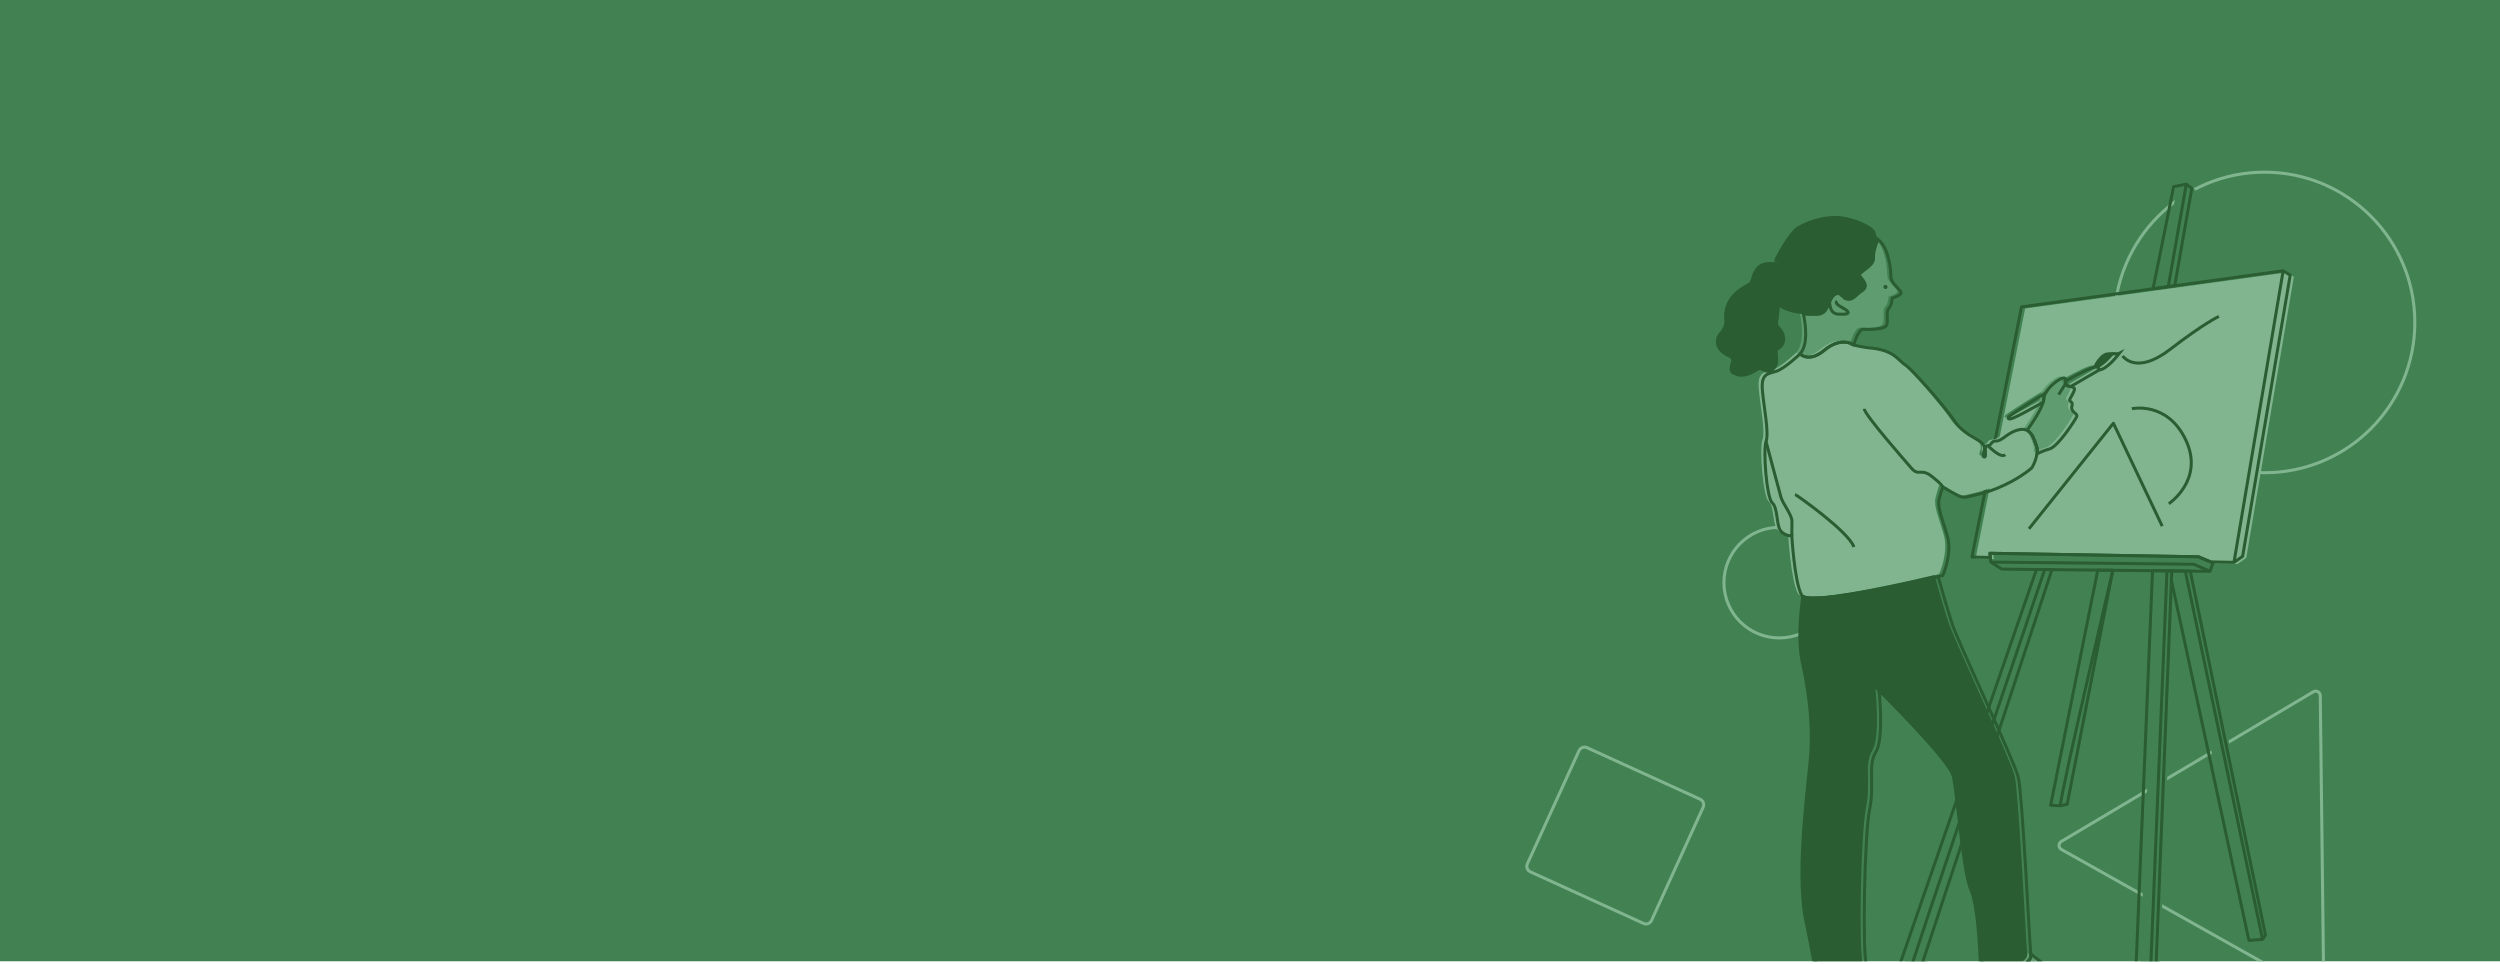
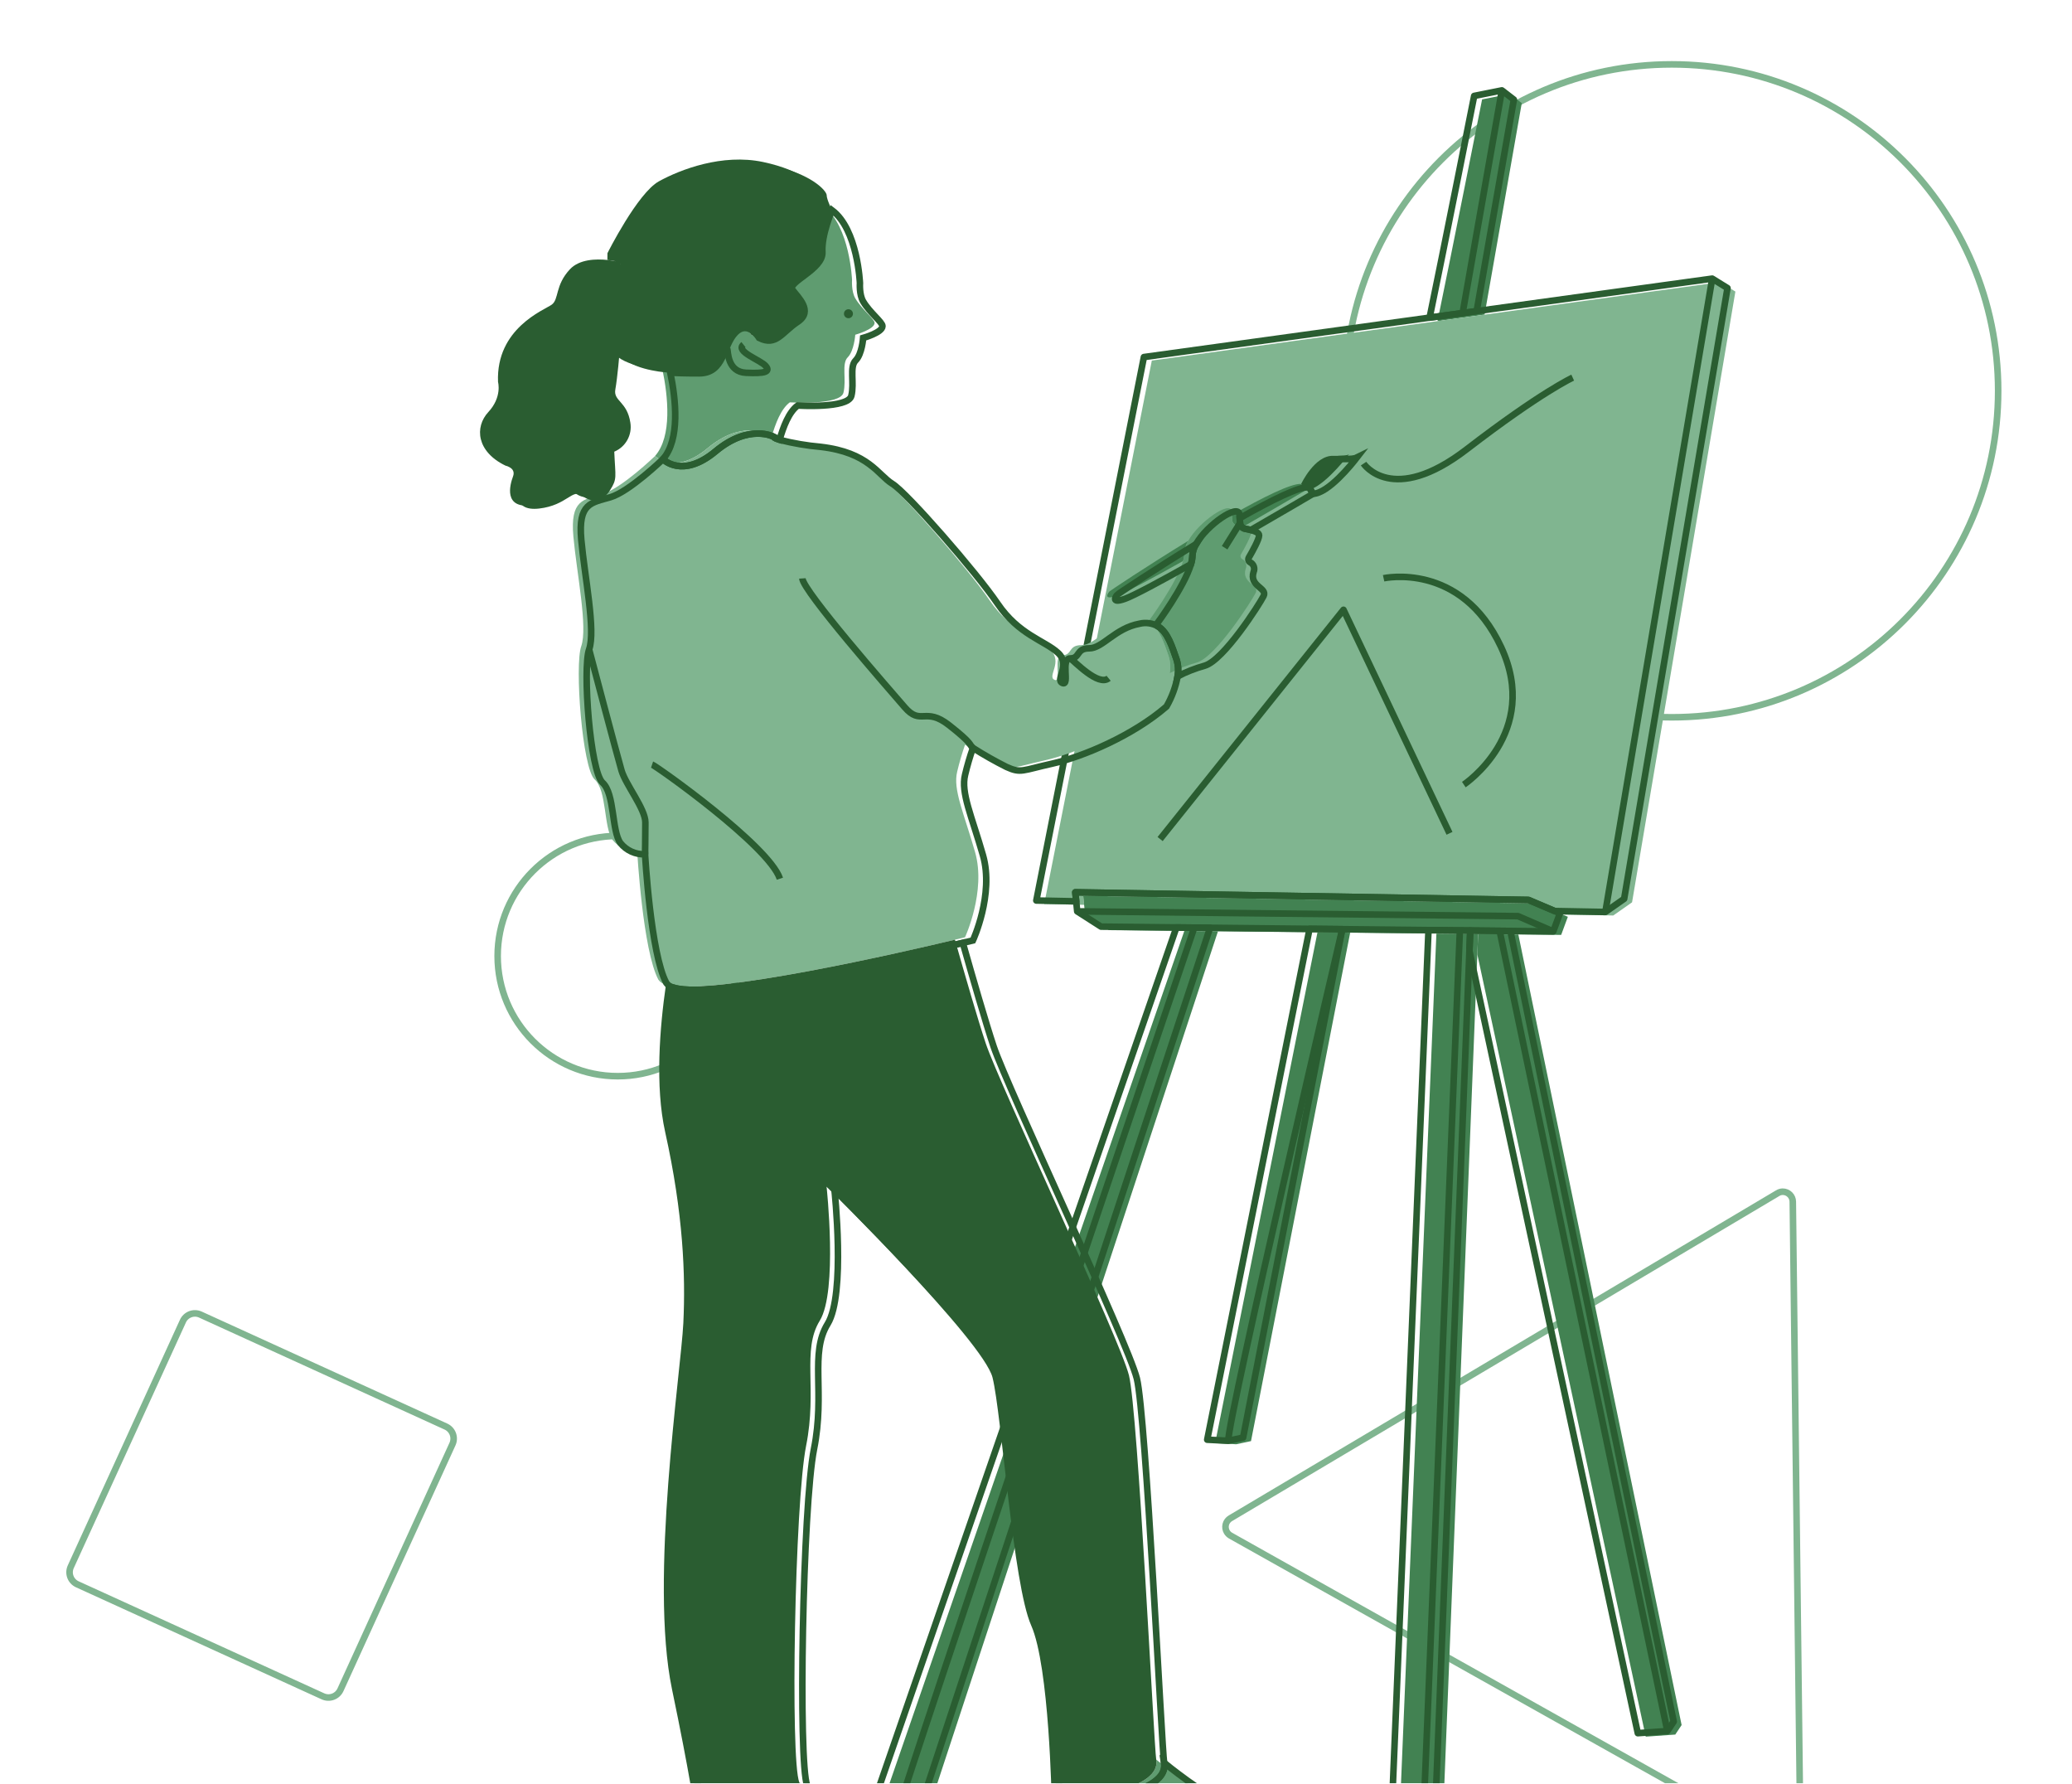
- <svg xmlns="http://www.w3.org/2000/svg" id="Layer_1" data-name="Layer 1" viewBox="0 0 1488.025 573.437">
+ <svg xmlns="http://www.w3.org/2000/svg" id="Layer_1" data-name="Layer 1" viewBox="0 0 567.853 488.599">
  <defs>
-     <style>.cls-1,.cls-4,.cls-6,.cls-9{fill:none;}.cls-2{clip-path:url(#clip-path);}.cls-3{fill:#428252;}.cls-4{stroke:#80b590;}.cls-4,.cls-9{stroke-miterlimit:10;}.cls-4,.cls-6,.cls-9{stroke-width:1.8px;}.cls-5{fill:#80b590;}.cls-6,.cls-9{stroke:#2a5d31;}.cls-6{stroke-linejoin:round;}.cls-7{fill:#5f9c70;}.cls-8{fill:#2a5d31;}</style>
+     <style>.cls-1,.cls-3,.cls-6,.cls-9{fill:none;}.cls-2{clip-path:url(#clip-path);}.cls-3{stroke:#80b590;}.cls-3,.cls-9{stroke-miterlimit:10;}.cls-3,.cls-6,.cls-9{stroke-width:1.8px;}.cls-4{fill:#428252;}.cls-5{fill:#80b590;}.cls-6,.cls-9{stroke:#2a5d31;}.cls-6{stroke-linejoin:round;}.cls-7{fill:#5f9c70;}.cls-8{fill:#2a5d31;}</style>
    <clipPath id="clip-path">
-       <rect class="cls-1" x="-3.945" y="-2.689" width="1492.057" height="574.862" />
+       <rect class="cls-1" width="567.853" height="488.599" />
    </clipPath>
  </defs>
  <g class="cls-2">
-     <rect class="cls-3" x="-3.945" y="-2.689" width="1492.057" height="574.862" />
-     <circle class="cls-4" cx="1347.885" cy="191.925" r="89.448" />
-     <circle class="cls-4" cx="1059.017" cy="346.794" r="32.914" />
-     <path class="cls-4" d="M944.628,445.024l67.303,30.689a3.621,3.621,0,0,1,1.781,4.819l-30.689,67.303a3.621,3.621,0,0,1-4.819,1.781l-67.303-30.689a3.621,3.621,0,0,1-1.781-4.819l30.715-67.259A3.618,3.618,0,0,1,944.628,445.024Z" />
-     <path class="cls-4" d="M1376.88,411.78l-149.958,89.057a2.739,2.739,0,0,0-.964,3.768,2.837,2.837,0,0,0,1.015.99l152.085,85.345a2.74,2.74,0,0,0,3.743-1.041,2.592,2.592,0,0,0,.326-1.392l-2.077-174.422a2.764,2.764,0,0,0-2.779-2.727A2.681,2.681,0,0,0,1376.88,411.78Z" />
-     <path class="cls-3" d="M1306.773,113.088l-3.287-2.528-7.585,1.517s-8.487,42.76-12.216,60.748l12.9-1.78Z" />
-     <polygon class="cls-5" points="1361.133 162.139 1296.586 171.045 1283.685 172.825 1205.386 183.63 1175.899 332.537 1186.829 332.758 1186.581 330.279 1310.776 332.37 1317.955 335.416 1331.85 335.678 1336.999 332.074 1365.319 164.727 1361.133 162.139" />
-     <polygon class="cls-3" points="1130.295 582.73 1137.392 584.149 1143.779 582.02 1223.517 340.006 1214.294 339.909 1130.295 582.73" />
-     <polygon class="cls-3" points="1222.734 480.27 1228.519 480.559 1232.568 479.691 1259.75 340.389 1250.785 340.294 1222.734 480.27" />
-     <polygon class="cls-3" points="1294.821 340.759 1294.599 346.346 1340.746 560.68 1348.844 560.101 1350.58 557.498 1305.83 340.875 1294.821 340.759" />
-     <polygon class="cls-3" points="1293.392 340.744 1283.377 340.638 1272.226 608.277 1281.011 607.431 1284.29 605.438 1294.599 346.346 1294.821 340.759 1293.392 340.744" />
-     <polygon class="cls-3" points="1317.955 335.416 1310.776 332.37 1186.581 330.279 1186.829 332.758 1187.104 335.508 1193.64 339.691 1214.294 339.909 1223.517 340.006 1250.785 340.294 1259.75 340.389 1283.377 340.638 1293.392 340.744 1294.821 340.759 1305.83 340.875 1317.574 340.999 1319.404 336.031 1317.955 335.416" />
-     <path class="cls-6" d="M1304.605,112.13l-3.287-2.528-7.585,1.517s-8.487,42.76-12.216,60.748l12.9-1.78Z" />
-     <polygon class="cls-6" points="1358.965 161.18 1294.417 170.086 1281.517 171.866 1203.218 182.671 1173.731 331.578 1184.66 331.799 1184.412 329.32 1308.607 331.412 1315.787 334.457 1329.682 334.72 1334.831 331.115 1363.151 163.768 1358.965 161.18" />
-     <polygon class="cls-6" points="1128.127 581.771 1135.223 583.19 1141.61 581.061 1221.348 339.048 1212.126 338.95 1128.127 581.771" />
-     <polygon class="cls-6" points="1220.566 479.311 1226.351 479.6 1230.4 478.733 1257.581 339.43 1248.617 339.335 1220.566 479.311" />
-     <polygon class="cls-6" points="1292.653 339.8 1292.43 345.388 1338.577 559.721 1346.676 559.142 1348.412 556.539 1303.662 339.916 1292.653 339.8" />
-     <polygon class="cls-6" points="1291.224 339.785 1281.209 339.679 1270.057 607.318 1278.843 606.473 1282.122 604.48 1292.43 345.388 1292.653 339.8 1291.224 339.785" />
-     <polygon class="cls-6" points="1315.787 334.457 1308.607 331.412 1184.412 329.32 1184.66 331.799 1184.935 334.549 1191.472 338.733 1212.126 338.95 1221.348 339.048 1248.617 339.335 1257.581 339.43 1281.209 339.679 1291.224 339.785 1292.653 339.8 1303.662 339.916 1315.405 340.04 1317.236 335.072 1315.787 334.457" />
-     <line class="cls-6" x1="1301.318" y1="109.601" x2="1290.548" y2="170.719" />
-     <line class="cls-6" x1="1358.965" y1="161.18" x2="1329.682" y2="334.72" />
-     <polyline class="cls-6" points="1184.935 334.549 1305.74 335.855 1315.405 340.04" />
-     <path class="cls-6" d="M1135.223,583.19c.061-2.835,81.971-244.717,81.971-244.717" />
-     <path class="cls-6" d="M1226.351,479.6c-.36-5.343,31.231-140.17,31.231-140.17" />
-     <line class="cls-6" x1="1278.843" y1="606.473" x2="1289.79" y2="340.265" />
-     <line class="cls-6" x1="1346.676" y1="559.142" x2="1300.734" y2="340.016" />
-     <polyline class="cls-6" points="1207.659 314.736 1257.915 251.915 1286.97 313.165" />
-     <path class="cls-6" d="M1268.909,243.278s21.202-4.712,32.195,18.846-10.208,37.692-10.208,37.692" />
-     <path class="cls-6" d="M1263.412,211.867s7.853,11.779,28.269-3.926,29.054-19.631,29.054-19.631" />
-     <path class="cls-3" d="M1246.319,217.423c-2.734-.167-10.369,3.614-19.002,8.521q.058.807.085,1.326a1.693,1.693,0,0,0,1.412,1.581c.48.082,1.025.196,1.554.338,9.419-5.437,17.028-9.921,17.028-9.921Z" />
-     <path class="cls-3" d="M1215.355,233.032c-11.402,6.981-21.505,13.711-21.65,13.929,0,0-2.154,2.615,2.154,1.077,2.46-.878,9.74-4.802,18.083-9.481a8.645,8.645,0,0,0,.406-2.368A6.696,6.696,0,0,1,1215.355,233.032Z" />
-     <path class="cls-7" d="M1231.116,240.66a2.04,2.04,0,0,0-.949-2.63.941.941,0,0,1-.355-1.294c.959-1.647,2.815-4.978,2.815-6.083,0-.677-1.081-1.147-2.258-1.464-.529-.142-1.074-.256-1.554-.338a1.693,1.693,0,0,1-1.412-1.581q-.028-.518-.085-1.326c-.022-.298-.045-.616-.075-.983-.251-3.133-8.901,2.772-11.888,8.071a6.696,6.696,0,0,0-1.008,3.157,8.645,8.645,0,0,1-.406,2.368c-1.835,6.238-9.282,16.263-9.282,16.263l.246.757c2.726,1.692,3.842,5.532,5.098,9.091a9.707,9.707,0,0,1,.282,4.616,38.549,38.549,0,0,1,7.416-2.913c5.216-1.49,15.039-16.867,16.156-19.103C1234.976,245.032,1229.858,244.653,1231.116,240.66Z" />
-     <path class="cls-8" d="M1259.405,209.353c-.457.23-1.578.46-4.316.377-5.076-.154-8.769,7.692-8.769,7.692l1.077,1.846C1251.611,219.133,1257.977,211.201,1259.405,209.353Z" />
-     <path class="cls-7" d="M1083.659,207.629c9.2-7.667,15.946-3.987,15.946-3.987s-.076.321,1.604.838c.989-3.482,2.526-7.611,4.967-9.401,0,0,13.818.882,14.7-2.646.882-3.528-.588-7.938,1.176-9.702s2.058-6.174,2.058-6.174,5.292-1.47,5.292-3.234c0-1.095-3.488-3.683-5.292-6.762-1.103-1.883-.882-4.998-.882-4.998s-.588-14.7-7.644-19.992c0,0-2.94,6.762-2.646,11.466.294,4.704-9.702,8.232-8.232,10.29,1.47,2.058,5.88,5.88,1.47,8.82-4.411,2.94-5.88,6.762-10.585,4.41,0,0-2.94-4.998-6.468-1.47-3.528,3.528-2.94,11.172-9.997,11.172-3.97,0-6.452-.093-7.862-.175,1.513,7.296,2.721,18.274-2.019,23.691C1069.246,209.776,1074.459,215.295,1083.659,207.629Z" />
-     <path class="cls-5" d="M1210.004,264.668c-1.256-3.559-2.372-7.4-5.098-9.091a6.837,6.837,0,0,0-5.022-.722c-6.747,1.227-10.12,6.747-13.8,6.747-3.68,0-2.453,2.76-5.213,2.76-2.76,0,0,7.667-2.146,6.747-2.147-.92,2.453-4.907-1.227-8.28-3.68-3.373-10.734-4.907-16.56-13.493-5.827-8.587-24.84-30.36-28.826-32.813-3.987-2.453-6.44-8.587-19.626-10.12a69.885,69.885,0,0,1-11.276-1.922c-1.679-.517-1.604-.838-1.604-.838s-6.747-3.68-15.946,3.987c-9.2,7.667-14.413,2.147-14.413,2.147s-9.2,8.893-14.413,10.427-8.893,1.533-7.973,11.653c.92,10.12,3.987,24.84,2.147,30.053s.306,33.426,3.68,36.493c3.373,3.067,2.453,13.186,4.906,16.56a8.204,8.204,0,0,0,6.747,3.067s1.534,27.293,5.827,35.266a3.273,3.273,0,0,0,2.064,1.309c11.739,3.454,66.248-9.199,79.194-12.294,1.77-.423,2.768-.669,2.768-.669s5.827-12.573,2.76-23.306c-3.067-10.733-6.134-17.173-4.907-22.08a75.43,75.43,0,0,1,2.147-7.36,105.571,105.571,0,0,0,9.2,5.213c3.968,1.804,4.293.92,12.573-.92s22.08-7.667,31.279-15.64a26.113,26.113,0,0,0,3.042-8.264A9.707,9.707,0,0,0,1210.004,264.668Z" />
-     <path class="cls-8" d="M1115.584,141.57s-1.47-2.94-1.47-4.116c0-1.176-4.116-5.88-15.288-8.232-11.173-2.352-22.639,2.058-28.519,5.292-5.88,3.234-14.112,19.699-14.112,19.699s-.009.698-.017,1.857a22.91,22.91,0,0,1,2.956.495c2.94,2.352.588,5.292-.882,7.938-1.47,2.646,1.764,4.998,2.058,7.35.294,2.352-2.94,8.526-2.94,8.526,1.47,4.704,12.349,5.586,12.349,5.586s.45.056,1.546.119c1.41.081,3.891.175,7.862.175,7.056,0,6.468-7.644,9.997-11.172,3.528-3.528,6.468,1.47,6.468,1.47,4.704,2.352,6.174-1.47,10.585-4.41,4.41-2.94,0-6.762-1.47-8.82-1.47-2.058,8.526-5.586,8.232-10.29C1112.644,148.332,1115.584,141.57,1115.584,141.57Z" />
-     <path class="cls-8" d="M1056.195,190.669c.588-3.234,1.176-10.29,1.176-10.29s3.234-6.174,2.94-8.526c-.294-2.352-3.528-4.704-2.058-7.35,1.47-2.646,3.822-5.586.882-7.938a22.91,22.91,0,0,0-2.956-.495c-3.031-.32-7.658-.25-10.273,2.553-4.116,4.41-2.94,8.232-4.998,9.702-2.058,1.47-15.289,6.468-14.701,21.169,0,0,1.176,4.116-2.646,8.232s-3.234,10.878,4.704,14.7c0,0,2.94.588,2.058,2.94-.882,2.352-2.646,8.82,4.998,7.938,7.644-.882,9.114-5.586,11.761-3.528,2.646,2.058,5.586,1.764,7.644-1.47,2.058-3.234,1.47-3.528,1.176-10.584a7.327,7.327,0,0,0,4.41-7.938C1059.428,193.903,1055.607,193.903,1056.195,190.669Z" />
-     <path class="cls-7" d="M1080.731,585.653s-.034-.435-.16-1.455c-1.448,4.218-2.932,9.364-2.571,11.891a57.127,57.127,0,0,0,2.684,10.065s17.446.671,32.544-5.033,22.144-12.749,22.144-12.749,1.386-9.482-5.033-10.065c-3.69-.335-10.595,3.524-21.569-5.116C1111.262,579.422,1080.731,585.653,1080.731,585.653Z" />
-     <path class="cls-7" d="M1177.931,578.176a114.591,114.591,0,0,0,1.728,15.229c1.342,6.375,4.361,7.046,4.361,7.046s26.17,1.006,33.215,3.355c7.046,2.349,26.169.336,36.235-7.046,0,0,4.697-2.013,4.361-4.026-.335-2.013-1.342-7.046-3.355-7.717-2.013-.671-23.485-3.691-30.195-6.375-6.711-2.684-17.688-11.682-17.688-11.682C1208.244,576.871,1177.931,578.176,1177.931,578.176Z" />
-     <path class="cls-8" d="M1206.593,566.961c-.623-3.738-4.985-95.33-7.477-105.299-2.492-9.969-35.515-79.753-39.253-90.969-2.159-6.477-5.771-18.974-8.439-28.383-12.946,3.095-67.455,15.748-79.194,12.294-1.697,11.72-3.015,27.816-.221,40.389,4.984,22.431,5.608,39.254,4.984,52.338-.623,13.085-9.346,70.407-3.115,100.315,4.8,23.039,6.271,33.13,6.694,36.552.126,1.02.16,1.455.16,1.455s30.531-6.231,28.039-12.461c-2.493-6.231-1.246-76.638,1.869-92.215,3.115-15.577-1.246-26.169,3.739-34.269,4.984-8.1,1.869-36.761,1.869-36.761s42.992,42.369,45.484,52.338c2.493,9.969,5.608,56.7,10.592,67.915,4.984,11.215,5.608,47.977,5.608,47.977S1208.244,576.871,1206.593,566.961Z" />
-     <path class="cls-9" d="M1248.482,218.295c-2.734-.167-10.369,3.614-19.002,8.521q.058.807.085,1.326a1.693,1.693,0,0,0,1.412,1.581c.48.082,1.025.196,1.554.338,9.419-5.437,17.028-9.921,17.028-9.921Z" />
-     <path class="cls-9" d="M1217.518,233.904c-11.402,6.981-21.505,13.711-21.65,13.929,0,0-2.154,2.615,2.154,1.077,2.46-.878,9.74-4.802,18.083-9.481a8.645,8.645,0,0,0,.406-2.368A6.696,6.696,0,0,1,1217.518,233.904Z" />
-     <path class="cls-9" d="M1233.279,241.532a2.04,2.04,0,0,0-.949-2.63.941.941,0,0,1-.355-1.294c.959-1.647,2.815-4.978,2.815-6.083,0-.677-1.081-1.147-2.258-1.464-.529-.142-1.074-.256-1.554-.338a1.693,1.693,0,0,1-1.412-1.581q-.028-.518-.085-1.326c-.022-.298-.045-.616-.075-.983-.251-3.133-8.901,2.772-11.888,8.071a6.696,6.696,0,0,0-1.008,3.157,8.645,8.645,0,0,1-.406,2.368c-1.835,6.238-9.282,16.263-9.282,16.263l.246.757c2.726,1.692,3.842,5.532,5.098,9.091a9.707,9.707,0,0,1,.282,4.616,38.55,38.55,0,0,1,7.416-2.913c5.216-1.49,15.039-16.867,16.156-19.103C1237.139,245.905,1232.021,245.525,1233.279,241.532Z" />
-     <path class="cls-9" d="M1261.568,210.225c-.457.23-1.578.46-4.316.377-5.076-.154-8.769,7.692-8.769,7.692l1.077,1.846C1253.774,220.005,1260.14,212.073,1261.568,210.225Z" />
-     <path class="cls-9" d="M1085.822,208.501c9.2-7.667,15.946-3.987,15.946-3.987s-.076.321,1.604.838c.989-3.482,2.526-7.611,4.967-9.401,0,0,13.818.882,14.7-2.646.882-3.528-.588-7.938,1.176-9.702s2.058-6.174,2.058-6.174,5.292-1.47,5.292-3.234c0-1.095-3.488-3.683-5.292-6.762-1.103-1.883-.882-4.998-.882-4.998s-.588-14.7-7.644-19.992c0,0-2.94,6.762-2.646,11.466.294,4.704-9.702,8.232-8.232,10.29,1.47,2.058,5.88,5.88,1.47,8.82-4.411,2.94-5.88,6.762-10.585,4.41,0,0-2.94-4.998-6.468-1.47-3.528,3.528-2.94,11.172-9.997,11.172-3.97,0-6.452-.093-7.862-.175,1.513,7.296,2.721,18.274-2.019,23.691C1071.409,210.648,1076.622,216.168,1085.822,208.501Z" />
-     <path class="cls-9" d="M1212.167,265.54c-1.256-3.559-2.372-7.4-5.098-9.091a6.837,6.837,0,0,0-5.022-.722c-6.747,1.227-10.12,6.747-13.8,6.747-3.68,0-2.453,2.76-5.213,2.76-2.76,0,0,7.667-2.146,6.747-2.147-.92,2.453-4.907-1.227-8.28-3.68-3.373-10.734-4.907-16.56-13.493-5.827-8.587-24.84-30.36-28.826-32.813-3.987-2.453-6.44-8.587-19.626-10.12a69.885,69.885,0,0,1-11.276-1.922c-1.679-.517-1.604-.838-1.604-.838s-6.747-3.68-15.946,3.987c-9.2,7.667-14.413,2.147-14.413,2.147s-9.2,8.893-14.413,10.427-8.893,1.533-7.973,11.653c.92,10.12,3.987,24.84,2.147,30.053s.306,33.426,3.68,36.493c3.373,3.067,2.453,13.186,4.906,16.56a8.204,8.204,0,0,0,6.747,3.067s1.534,27.293,5.827,35.266a3.273,3.273,0,0,0,2.064,1.309c11.739,3.454,66.248-9.199,79.194-12.294,1.77-.423,2.768-.669,2.768-.669s5.827-12.573,2.76-23.306c-3.067-10.733-6.134-17.173-4.907-22.08a75.429,75.429,0,0,1,2.147-7.36,105.571,105.571,0,0,0,9.2,5.213c3.968,1.804,4.293.92,12.573-.92s22.08-7.667,31.279-15.64a26.112,26.112,0,0,0,3.042-8.264A9.707,9.707,0,0,0,1212.167,265.54Z" />
-     <path class="cls-8" d="M1117.747,142.442s-1.47-2.94-1.47-4.116c0-1.176-4.116-5.88-15.288-8.232-11.173-2.352-22.639,2.058-28.519,5.292-5.88,3.234-14.112,19.699-14.112,19.699s-.009.698-.017,1.857a22.91,22.91,0,0,1,2.956.495c2.94,2.352.588,5.292-.882,7.938-1.47,2.646,1.764,4.998,2.058,7.35.294,2.352-2.94,8.526-2.94,8.526,1.47,4.704,12.349,5.586,12.349,5.586s.45.056,1.546.119c1.41.081,3.891.175,7.862.175,7.056,0,6.468-7.644,9.997-11.172,3.528-3.528,6.468,1.47,6.468,1.47,4.704,2.352,6.174-1.47,10.585-4.41,4.41-2.94,0-6.762-1.47-8.82-1.47-2.058,8.526-5.586,8.232-10.29C1114.807,149.204,1117.747,142.442,1117.747,142.442Z" />
-     <path class="cls-8" d="M1058.358,191.541c.588-3.234,1.176-10.29,1.176-10.29s3.234-6.174,2.94-8.526c-.294-2.352-3.528-4.704-2.058-7.35,1.47-2.646,3.822-5.586.882-7.938a22.91,22.91,0,0,0-2.956-.495c-3.031-.32-7.658-.25-10.273,2.553-4.116,4.41-2.94,8.232-4.998,9.702-2.058,1.47-15.289,6.468-14.701,21.169,0,0,1.176,4.116-2.646,8.232s-3.234,10.878,4.704,14.7c0,0,2.94.588,2.058,2.94-.882,2.352-2.646,8.82,4.998,7.938,7.644-.882,9.114-5.586,11.761-3.528,2.646,2.058,5.586,1.764,7.644-1.47,2.058-3.234,1.47-3.528,1.176-10.584a7.327,7.327,0,0,0,4.41-7.938C1061.591,194.775,1057.77,194.775,1058.358,191.541Z" />
-     <path class="cls-6" d="M1082.894,586.525s-.034-.435-.16-1.455c-1.448,4.218-2.932,9.364-2.571,11.891a57.127,57.127,0,0,0,2.684,10.065s17.446.671,32.544-5.033,22.144-12.749,22.144-12.749,1.386-9.482-5.033-10.065c-3.69-.335-10.595,3.524-21.569-5.116C1113.425,580.294,1082.894,586.525,1082.894,586.525Z" />
-     <path class="cls-9" d="M1180.094,579.048a114.59,114.59,0,0,0,1.728,15.229c1.342,6.375,4.361,7.046,4.361,7.046s26.17,1.006,33.215,3.355c7.046,2.349,26.169.336,36.235-7.046,0,0,4.697-2.013,4.361-4.026-.335-2.013-1.342-7.046-3.355-7.717-2.013-.671-23.485-3.691-30.195-6.375-6.711-2.684-17.688-11.682-17.688-11.682C1210.407,577.743,1180.094,579.048,1180.094,579.048Z" />
-     <path class="cls-9" d="M1208.756,567.833c-.623-3.738-4.985-95.33-7.477-105.299-2.492-9.969-35.515-79.753-39.253-90.969-2.159-6.477-5.771-18.974-8.439-28.383-12.946,3.095-67.455,15.748-79.194,12.294-1.697,11.72-3.015,27.816-.221,40.389,4.984,22.431,5.608,39.254,4.984,52.338-.623,13.085-9.346,70.407-3.115,100.315,4.8,23.039,6.271,33.13,6.694,36.552.126,1.02.16,1.455.16,1.455s30.531-6.231,28.039-12.461c-2.493-6.231-1.246-76.638,1.869-92.215,3.115-15.577-1.246-26.169,3.739-34.269,4.984-8.1,1.869-36.761,1.869-36.761s42.992,42.369,45.484,52.338c2.493,9.969,5.608,56.7,10.592,67.915,4.984,11.215,5.608,47.977,5.608,47.977S1210.407,577.743,1208.756,567.833Z" />
-     <path class="cls-9" d="M1089.033,180.432c.234.701,0,6.313,5.144,6.546s6.78-.234,5.377-1.87-8.417-3.975-6.079-5.845" />
-     <line class="cls-9" x1="1229.566" y1="228.142" x2="1225.34" y2="234.908" />
-     <path class="cls-9" d="M1183.034,265.234c1.157.77,7.703,7.784,10.509,5.446" />
-     <path class="cls-9" d="M1156.354,289.767c-1.155-1.084.014-1.084-6.533-6.228s-7.715.234-12.158-4.91-27.822-31.797-28.056-35.304" />
-     <path class="cls-9" d="M1051.169,262.78s7.704,29.175,8.873,33.15,6.546,10.521,6.546,14.262-.086,8.708-.086,8.708" />
-     <path class="cls-9" d="M1118.41,410.818s-26.337-25.576-27.974-30.252" />
-     <path class="cls-9" d="M1097.918,389.217s-8.183,5.377-16.834-.234" />
-     <path class="cls-9" d="M1077.109,412.363s13.561,50.735,14.028,53.073" />
-     <path class="cls-9" d="M1162.681,459.825s10.755,9.586,12.859,13.794" />
-     <path class="cls-9" d="M1068.424,294.329c1.13.377,32.021,22.226,35.035,31.268" />
-     <circle class="cls-8" cx="1122.244" cy="170.801" r="1.233" />
+     <circle class="cls-3" cx="458.168" cy="107.086" r="89.448" />
+     <circle class="cls-3" cx="169.3" cy="261.955" r="32.914" />
+     <path class="cls-3" d="M54.911,360.185l67.303,30.689a3.621,3.621,0,0,1,1.781,4.819L93.306,462.997a3.621,3.621,0,0,1-4.819,1.781L21.184,434.089a3.621,3.621,0,0,1-1.781-4.819l30.715-67.259A3.618,3.618,0,0,1,54.911,360.185Z" />
+     <path class="cls-3" d="M487.163,326.942,337.206,415.999a2.739,2.739,0,0,0-.964,3.768,2.837,2.837,0,0,0,1.015.99l152.085,85.345a2.74,2.74,0,0,0,3.743-1.041,2.592,2.592,0,0,0,.326-1.392L491.334,329.247a2.764,2.764,0,0,0-2.779-2.727A2.681,2.681,0,0,0,487.163,326.942Z" />
+     <path class="cls-4" d="M417.056,28.25l-3.287-2.528-7.585,1.517s-8.487,42.76-12.216,60.748l12.9-1.78Z" />
+     <polygon class="cls-5" points="471.416 77.3 406.869 86.207 393.968 87.987 315.669 98.791 286.182 247.698 297.112 247.92 296.864 245.44 421.059 247.532 428.238 250.578 442.133 250.84 447.282 247.235 475.602 79.888 471.416 77.3" />
+     <polygon class="cls-4" points="240.578 497.891 247.675 499.31 254.062 497.181 333.8 255.168 324.577 255.071 240.578 497.891" />
+     <polygon class="cls-4" points="333.017 395.431 338.802 395.72 342.851 394.853 370.033 255.55 361.068 255.456 333.017 395.431" />
+     <polygon class="cls-4" points="405.104 255.92 404.882 261.508 451.028 475.841 459.127 475.263 460.863 472.659 416.113 256.036 405.104 255.92" />
+     <polygon class="cls-4" points="403.675 255.905 393.66 255.799 382.509 523.439 391.294 522.593 394.573 520.6 404.882 261.508 405.104 255.92 403.675 255.905" />
+     <polygon class="cls-4" points="428.238 250.578 421.059 247.532 296.864 245.44 297.112 247.92 297.386 250.669 303.923 254.853 324.577 255.071 333.8 255.168 361.068 255.456 370.033 255.55 393.66 255.799 403.675 255.905 405.104 255.92 416.113 256.036 427.857 256.16 429.687 251.192 428.238 250.578" />
+     <path class="cls-6" d="M414.888,27.291l-3.287-2.528-7.585,1.517S395.529,69.04,391.8,87.028l12.9-1.78Z" />
+     <polygon class="cls-6" points="469.248 76.341 404.7 85.248 391.8 87.028 313.501 97.832 284.014 246.739 294.943 246.961 294.695 244.481 418.89 246.573 426.07 249.619 439.965 249.881 445.114 246.277 473.434 78.93 469.248 76.341" />
+     <polygon class="cls-6" points="238.409 496.932 245.506 498.352 251.893 496.223 331.631 254.209 322.409 254.112 238.409 496.932" />
+     <polygon class="cls-6" points="330.849 394.472 336.634 394.762 340.683 393.894 367.864 254.591 358.9 254.497 330.849 394.472" />
+     <polygon class="cls-6" points="402.936 254.961 402.713 260.549 448.86 474.882 456.959 474.304 458.695 471.701 413.944 255.077 402.936 254.961" />
+     <polygon class="cls-6" points="401.507 254.946 391.492 254.841 380.34 522.48 389.125 521.634 392.405 519.641 402.713 260.549 402.936 254.961 401.507 254.946" />
+     <polygon class="cls-6" points="426.07 249.619 418.89 246.573 294.695 244.481 294.943 246.961 295.218 249.711 301.755 253.894 322.409 254.112 331.631 254.209 358.9 254.497 367.864 254.591 391.492 254.841 401.507 254.946 402.936 254.961 413.944 255.077 425.688 255.201 427.519 250.234 426.07 249.619" />
+     <line class="cls-6" x1="411.601" y1="24.763" x2="400.831" y2="85.881" />
+     <line class="cls-6" x1="469.248" y1="76.341" x2="439.965" y2="249.881" />
+     <polyline class="cls-6" points="295.218 249.711 416.023 251.017 425.688 255.201" />
+     <path class="cls-6" d="M245.506,498.352c.061-2.835,81.971-244.717,81.971-244.717" />
+     <path class="cls-6" d="M336.634,394.762c-.36-5.343,31.231-140.17,31.231-140.17" />
+     <line class="cls-6" x1="389.125" y1="521.634" x2="400.073" y2="255.426" />
+     <line class="cls-6" x1="456.959" y1="474.304" x2="411.017" y2="255.177" />
+     <polyline class="cls-6" points="317.942 229.897 368.198 167.077 397.253 228.327" />
+     <path class="cls-6" d="M379.192,158.439s21.202-4.712,32.195,18.846-10.208,37.692-10.208,37.692" />
+     <path class="cls-6" d="M373.695,127.029s7.853,11.779,28.269-3.926,29.054-19.631,29.054-19.631" />
+     <path class="cls-4" d="M356.602,132.584c-2.734-.167-10.369,3.614-19.002,8.521q.058.807.085,1.326a1.693,1.693,0,0,0,1.412,1.581c.48.082,1.025.196,1.554.338,9.419-5.437,17.028-9.92,17.028-9.92Z" />
+     <path class="cls-4" d="M325.638,148.193c-11.402,6.981-21.505,13.711-21.65,13.929,0,0-2.154,2.615,2.154,1.077,2.46-.878,9.74-4.802,18.083-9.481a8.645,8.645,0,0,0,.406-2.368A6.696,6.696,0,0,1,325.638,148.193Z" />
+     <path class="cls-7" d="M341.399,155.821a2.04,2.04,0,0,0-.949-2.63.941.941,0,0,1-.355-1.294c.959-1.647,2.815-4.978,2.815-6.083,0-.677-1.081-1.147-2.258-1.464-.529-.142-1.074-.256-1.554-.338a1.693,1.693,0,0,1-1.412-1.581q-.028-.518-.085-1.326c-.022-.298-.045-.616-.075-.983-.251-3.133-8.901,2.772-11.888,8.071a6.696,6.696,0,0,0-1.008,3.157,8.645,8.645,0,0,1-.406,2.368c-1.835,6.238-9.282,16.263-9.282,16.263l.246.757c2.726,1.692,3.842,5.532,5.098,9.091a9.707,9.707,0,0,1,.282,4.616,38.549,38.549,0,0,1,7.416-2.913c5.216-1.49,15.039-16.867,16.156-19.103C345.259,160.194,340.141,159.814,341.399,155.821Z" />
+     <path class="cls-8" d="M369.687,124.515c-.457.23-1.578.46-4.316.377-5.076-.154-8.769,7.692-8.769,7.692l1.077,1.846C361.894,134.294,368.26,126.362,369.687,124.515Z" />
+     <path class="cls-7" d="M193.942,122.79c9.2-7.667,15.946-3.987,15.946-3.987s-.076.321,1.604.838c.989-3.482,2.526-7.611,4.967-9.401,0,0,13.818.882,14.7-2.646.882-3.528-.588-7.938,1.176-9.702s2.058-6.174,2.058-6.174,5.292-1.47,5.292-3.234c0-1.095-3.488-3.683-5.292-6.762-1.103-1.883-.882-4.998-.882-4.998s-.588-14.7-7.644-19.992c0,0-2.94,6.762-2.646,11.466.294,4.704-9.702,8.232-8.232,10.29,1.47,2.058,5.88,5.88,1.47,8.82-4.411,2.94-5.88,6.762-10.585,4.41,0,0-2.94-4.998-6.468-1.47-3.528,3.528-2.94,11.172-9.997,11.172-3.97,0-6.452-.093-7.862-.175,1.513,7.296,2.721,18.274-2.019,23.691C179.528,124.937,184.742,130.457,193.942,122.79Z" />
+     <path class="cls-5" d="M320.287,179.83c-1.256-3.559-2.372-7.4-5.098-9.091a6.837,6.837,0,0,0-5.022-.722c-6.747,1.227-10.12,6.747-13.8,6.747-3.68,0-2.453,2.76-5.213,2.76-2.76,0,0,7.667-2.146,6.747-2.147-.92,2.453-4.907-1.227-8.28-3.68-3.373-10.734-4.907-16.56-13.493-5.827-8.587-24.84-30.36-28.826-32.813-3.987-2.453-6.44-8.587-19.626-10.12a69.883,69.883,0,0,1-11.276-1.922c-1.679-.517-1.604-.838-1.604-.838s-6.747-3.68-15.946,3.987c-9.2,7.667-14.413,2.147-14.413,2.147s-9.2,8.893-14.413,10.427-8.893,1.533-7.973,11.653c.92,10.12,3.987,24.84,2.147,30.053s.306,33.426,3.68,36.493c3.373,3.067,2.453,13.186,4.906,16.56a8.204,8.204,0,0,0,6.747,3.067s1.534,27.293,5.827,35.266a3.273,3.273,0,0,0,2.064,1.309c11.739,3.454,66.248-9.199,79.194-12.294,1.77-.423,2.768-.669,2.768-.669s5.827-12.573,2.76-23.306c-3.067-10.733-6.134-17.173-4.907-22.08a75.429,75.429,0,0,1,2.147-7.36,105.571,105.571,0,0,0,9.2,5.213c3.968,1.804,4.293.92,12.573-.92s22.08-7.667,31.279-15.64a26.113,26.113,0,0,0,3.042-8.264A9.707,9.707,0,0,0,320.287,179.83Z" />
+     <path class="cls-8" d="M225.867,56.731s-1.47-2.94-1.47-4.116c0-1.176-4.116-5.88-15.288-8.232-11.173-2.352-22.639,2.058-28.519,5.292-5.88,3.234-14.112,19.699-14.112,19.699s-.009.698-.017,1.857a22.912,22.912,0,0,1,2.956.495c2.94,2.352.588,5.292-.882,7.938-1.47,2.646,1.764,4.998,2.058,7.35.294,2.352-2.94,8.526-2.94,8.526,1.47,4.704,12.349,5.586,12.349,5.586s.45.056,1.546.119c1.41.081,3.891.175,7.862.175,7.056,0,6.468-7.644,9.997-11.172,3.528-3.528,6.468,1.47,6.468,1.47,4.704,2.352,6.174-1.47,10.585-4.41,4.41-2.94,0-6.762-1.47-8.82-1.47-2.058,8.526-5.586,8.232-10.29C222.927,63.494,225.867,56.731,225.867,56.731Z" />
+     <path class="cls-8" d="M166.477,105.831c.588-3.234,1.176-10.29,1.176-10.29s3.234-6.174,2.94-8.526c-.294-2.352-3.528-4.704-2.058-7.35,1.47-2.646,3.822-5.586.882-7.938a22.912,22.912,0,0,0-2.956-.495c-3.031-.32-7.658-.25-10.273,2.553-4.116,4.41-2.94,8.232-4.998,9.702-2.058,1.47-15.289,6.468-14.701,21.169,0,0,1.176,4.116-2.646,8.232s-3.234,10.878,4.704,14.7c0,0,2.94.588,2.058,2.94-.882,2.352-2.646,8.82,4.998,7.938,7.644-.882,9.114-5.586,11.761-3.528,2.646,2.058,5.586,1.764,7.644-1.47,2.058-3.234,1.47-3.528,1.176-10.584a7.327,7.327,0,0,0,4.41-7.938C169.711,109.065,165.889,109.065,166.477,105.831Z" />
+     <path class="cls-7" d="M191.014,500.814s-.034-.435-.16-1.455c-1.448,4.218-2.932,9.364-2.571,11.891a57.127,57.127,0,0,0,2.684,10.065s17.446.671,32.544-5.033,22.144-12.749,22.144-12.749,1.386-9.482-5.033-10.065c-3.69-.335-10.595,3.524-21.569-5.116C221.545,494.583,191.014,500.814,191.014,500.814Z" />
+     <path class="cls-7" d="M288.214,493.337a114.592,114.592,0,0,0,1.728,15.229c1.342,6.375,4.361,7.046,4.361,7.046s26.17,1.006,33.215,3.355c7.046,2.349,26.169.336,36.235-7.046,0,0,4.697-2.013,4.361-4.026-.335-2.013-1.342-7.046-3.355-7.717-2.013-.671-23.485-3.691-30.195-6.375-6.711-2.684-17.688-11.682-17.688-11.682C318.527,492.032,288.214,493.337,288.214,493.337Z" />
+     <path class="cls-8" d="M316.876,482.122c-.623-3.738-4.985-95.33-7.477-105.299-2.492-9.969-35.515-79.753-39.253-90.969-2.159-6.477-5.771-18.974-8.439-28.383-12.946,3.095-67.455,15.748-79.194,12.294-1.697,11.72-3.015,27.816-.221,40.389,4.984,22.431,5.608,39.254,4.984,52.338-.623,13.085-9.346,70.407-3.115,100.315,4.8,23.039,6.271,33.13,6.694,36.552.126,1.02.16,1.455.16,1.455s30.531-6.231,28.039-12.461c-2.493-6.231-1.246-76.638,1.869-92.215,3.115-15.577-1.246-26.169,3.739-34.269,4.984-8.1,1.869-36.761,1.869-36.761s42.992,42.369,45.484,52.338c2.493,9.969,5.608,56.7,10.592,67.915,4.984,11.215,5.608,47.977,5.608,47.977S318.527,492.032,316.876,482.122Z" />
+     <path class="cls-9" d="M358.765,133.456c-2.734-.167-10.369,3.614-19.002,8.521q.058.807.085,1.326a1.693,1.693,0,0,0,1.412,1.581c.48.082,1.025.196,1.554.338,9.419-5.437,17.028-9.92,17.028-9.92Z" />
+     <path class="cls-9" d="M327.801,149.065c-11.402,6.981-21.505,13.711-21.65,13.929,0,0-2.154,2.615,2.154,1.077,2.46-.878,9.74-4.802,18.083-9.481a8.645,8.645,0,0,0,.406-2.368A6.696,6.696,0,0,1,327.801,149.065Z" />
+     <path class="cls-9" d="M343.562,156.693a2.04,2.04,0,0,0-.949-2.63.941.941,0,0,1-.355-1.294c.959-1.647,2.815-4.978,2.815-6.083,0-.677-1.081-1.147-2.258-1.464-.529-.142-1.074-.256-1.554-.338a1.693,1.693,0,0,1-1.412-1.581q-.028-.518-.085-1.326c-.022-.298-.045-.616-.075-.983-.251-3.133-8.901,2.772-11.888,8.071a6.696,6.696,0,0,0-1.008,3.157,8.645,8.645,0,0,1-.406,2.368c-1.835,6.238-9.282,16.263-9.282,16.263l.246.757c2.726,1.692,3.842,5.532,5.098,9.091a9.707,9.707,0,0,1,.282,4.616,38.549,38.549,0,0,1,7.416-2.913c5.216-1.49,15.039-16.867,16.156-19.103C347.422,161.066,342.304,160.686,343.562,156.693Z" />
+     <path class="cls-9" d="M371.85,125.387c-.457.23-1.578.46-4.316.377-5.076-.154-8.769,7.692-8.769,7.692l1.077,1.846C364.057,135.166,370.423,127.234,371.85,125.387Z" />
+     <path class="cls-9" d="M196.105,123.662c9.2-7.667,15.946-3.987,15.946-3.987s-.076.321,1.604.838c.989-3.482,2.526-7.611,4.967-9.401,0,0,13.818.882,14.7-2.646.882-3.528-.588-7.938,1.176-9.702s2.058-6.174,2.058-6.174,5.292-1.47,5.292-3.234c0-1.095-3.488-3.683-5.292-6.762-1.103-1.883-.882-4.998-.882-4.998s-.588-14.7-7.644-19.992c0,0-2.94,6.762-2.646,11.466.294,4.704-9.702,8.232-8.232,10.29,1.47,2.058,5.88,5.88,1.47,8.82-4.411,2.94-5.88,6.762-10.585,4.41,0,0-2.94-4.998-6.468-1.47-3.528,3.528-2.94,11.172-9.997,11.172-3.97,0-6.452-.093-7.862-.175,1.513,7.296,2.721,18.274-2.019,23.691C181.691,125.809,186.905,131.329,196.105,123.662Z" />
+     <path class="cls-9" d="M322.45,180.702c-1.256-3.559-2.372-7.4-5.098-9.091a6.837,6.837,0,0,0-5.022-.722c-6.747,1.227-10.12,6.747-13.8,6.747-3.68,0-2.453,2.76-5.213,2.76-2.76,0,0,7.667-2.146,6.747-2.147-.92,2.453-4.907-1.227-8.28-3.68-3.373-10.734-4.907-16.56-13.493-5.827-8.587-24.84-30.36-28.826-32.813-3.987-2.453-6.44-8.587-19.626-10.12a69.883,69.883,0,0,1-11.276-1.922c-1.679-.517-1.604-.838-1.604-.838s-6.747-3.68-15.946,3.987c-9.2,7.667-14.413,2.147-14.413,2.147s-9.2,8.893-14.413,10.427-8.893,1.533-7.973,11.653c.92,10.12,3.987,24.84,2.147,30.053s.306,33.426,3.68,36.493c3.373,3.067,2.453,13.186,4.906,16.56a8.204,8.204,0,0,0,6.747,3.067s1.534,27.293,5.827,35.266a3.273,3.273,0,0,0,2.064,1.309c11.739,3.454,66.248-9.199,79.194-12.294,1.77-.423,2.768-.669,2.768-.669s5.827-12.573,2.76-23.306c-3.067-10.733-6.134-17.173-4.907-22.08a75.429,75.429,0,0,1,2.147-7.36,105.571,105.571,0,0,0,9.2,5.213c3.968,1.804,4.293.92,12.573-.92s22.08-7.667,31.279-15.64a26.113,26.113,0,0,0,3.042-8.264A9.707,9.707,0,0,0,322.45,180.702Z" />
+     <path class="cls-8" d="M228.03,57.603s-1.47-2.94-1.47-4.116c0-1.176-4.116-5.88-15.288-8.232-11.173-2.352-22.639,2.058-28.519,5.292-5.88,3.234-14.112,19.699-14.112,19.699s-.009.698-.017,1.857a22.912,22.912,0,0,1,2.956.495c2.94,2.352.588,5.292-.882,7.938-1.47,2.646,1.764,4.998,2.058,7.35.294,2.352-2.94,8.526-2.94,8.526,1.47,4.704,12.349,5.586,12.349,5.586s.45.056,1.546.119c1.41.081,3.891.175,7.862.175,7.056,0,6.468-7.644,9.997-11.172,3.528-3.528,6.468,1.47,6.468,1.47,4.704,2.352,6.174-1.47,10.585-4.41,4.41-2.94,0-6.762-1.47-8.82-1.47-2.058,8.526-5.586,8.232-10.29C225.09,64.366,228.03,57.603,228.03,57.603Z" />
+     <path class="cls-8" d="M168.641,106.703c.588-3.234,1.176-10.29,1.176-10.29s3.234-6.174,2.94-8.526c-.294-2.352-3.528-4.704-2.058-7.35,1.47-2.646,3.822-5.586.882-7.938a22.912,22.912,0,0,0-2.956-.495c-3.031-.32-7.658-.25-10.273,2.553-4.116,4.41-2.94,8.232-4.998,9.702-2.058,1.47-15.289,6.468-14.701,21.169,0,0,1.176,4.116-2.646,8.232s-3.234,10.878,4.704,14.7c0,0,2.94.588,2.058,2.94-.882,2.352-2.646,8.82,4.998,7.938,7.644-.882,9.114-5.586,11.761-3.528,2.646,2.058,5.586,1.764,7.644-1.47,2.058-3.234,1.47-3.528,1.176-10.584a7.327,7.327,0,0,0,4.41-7.938C171.874,109.937,168.052,109.937,168.641,106.703Z" />
+     <path class="cls-6" d="M193.177,501.686s-.034-.435-.16-1.455c-1.448,4.218-2.932,9.364-2.571,11.891a57.127,57.127,0,0,0,2.684,10.065s17.446.671,32.544-5.033,22.144-12.749,22.144-12.749,1.386-9.482-5.033-10.065c-3.69-.335-10.595,3.524-21.569-5.116C223.708,495.456,193.177,501.686,193.177,501.686Z" />
+     <path class="cls-9" d="M290.377,494.209a114.592,114.592,0,0,0,1.728,15.229c1.342,6.375,4.361,7.046,4.361,7.046s26.17,1.006,33.215,3.355c7.046,2.349,26.169.336,36.235-7.046,0,0,4.697-2.013,4.361-4.026-.335-2.013-1.342-7.046-3.355-7.717-2.013-.671-23.485-3.691-30.195-6.375-6.711-2.684-17.688-11.682-17.688-11.682C320.69,492.904,290.377,494.209,290.377,494.209Z" />
+     <path class="cls-9" d="M319.039,482.994c-.623-3.738-4.985-95.33-7.477-105.299-2.492-9.969-35.515-79.753-39.253-90.969-2.159-6.477-5.771-18.974-8.439-28.383-12.946,3.095-67.455,15.748-79.194,12.294-1.697,11.72-3.015,27.816-.221,40.389,4.984,22.431,5.608,39.254,4.984,52.338-.623,13.085-9.346,70.407-3.115,100.315,4.8,23.039,6.271,33.13,6.694,36.552.126,1.02.16,1.455.16,1.455s30.531-6.231,28.039-12.461c-2.493-6.231-1.246-76.638,1.869-92.215,3.115-15.577-1.246-26.169,3.739-34.269,4.984-8.1,1.869-36.761,1.869-36.761s42.992,42.369,45.484,52.338c2.493,9.969,5.608,56.7,10.592,67.915,4.984,11.215,5.608,47.977,5.608,47.977S320.69,492.904,319.039,482.994Z" />
+     <path class="cls-9" d="M199.316,95.593c.234.701,0,6.313,5.144,6.546s6.78-.234,5.377-1.87-8.417-3.975-6.079-5.845" />
+     <line class="cls-9" x1="339.849" y1="143.304" x2="335.623" y2="150.069" />
+     <path class="cls-9" d="M293.317,180.395c1.157.77,7.703,7.784,10.509,5.446" />
+     <path class="cls-9" d="M266.637,204.928c-1.155-1.084.014-1.084-6.533-6.228s-7.715.234-12.158-4.91-27.822-31.797-28.056-35.304" />
+     <path class="cls-9" d="M161.452,177.942s7.704,29.175,8.873,33.15,6.546,10.521,6.546,14.262-.086,8.708-.086,8.708" />
+     <path class="cls-9" d="M228.693,325.98s-26.337-25.576-27.974-30.252" />
+     <path class="cls-9" d="M208.201,304.379s-8.183,5.377-16.834-.234" />
+     <path class="cls-9" d="M187.392,327.525s13.561,50.735,14.028,53.073" />
+     <path class="cls-9" d="M272.964,374.987s10.755,9.586,12.859,13.794" />
+     <path class="cls-9" d="M178.707,209.49c1.13.377,32.021,22.226,35.035,31.268" />
+     <circle class="cls-8" cx="232.527" cy="85.962" r="1.233" />
  </g>
</svg>
